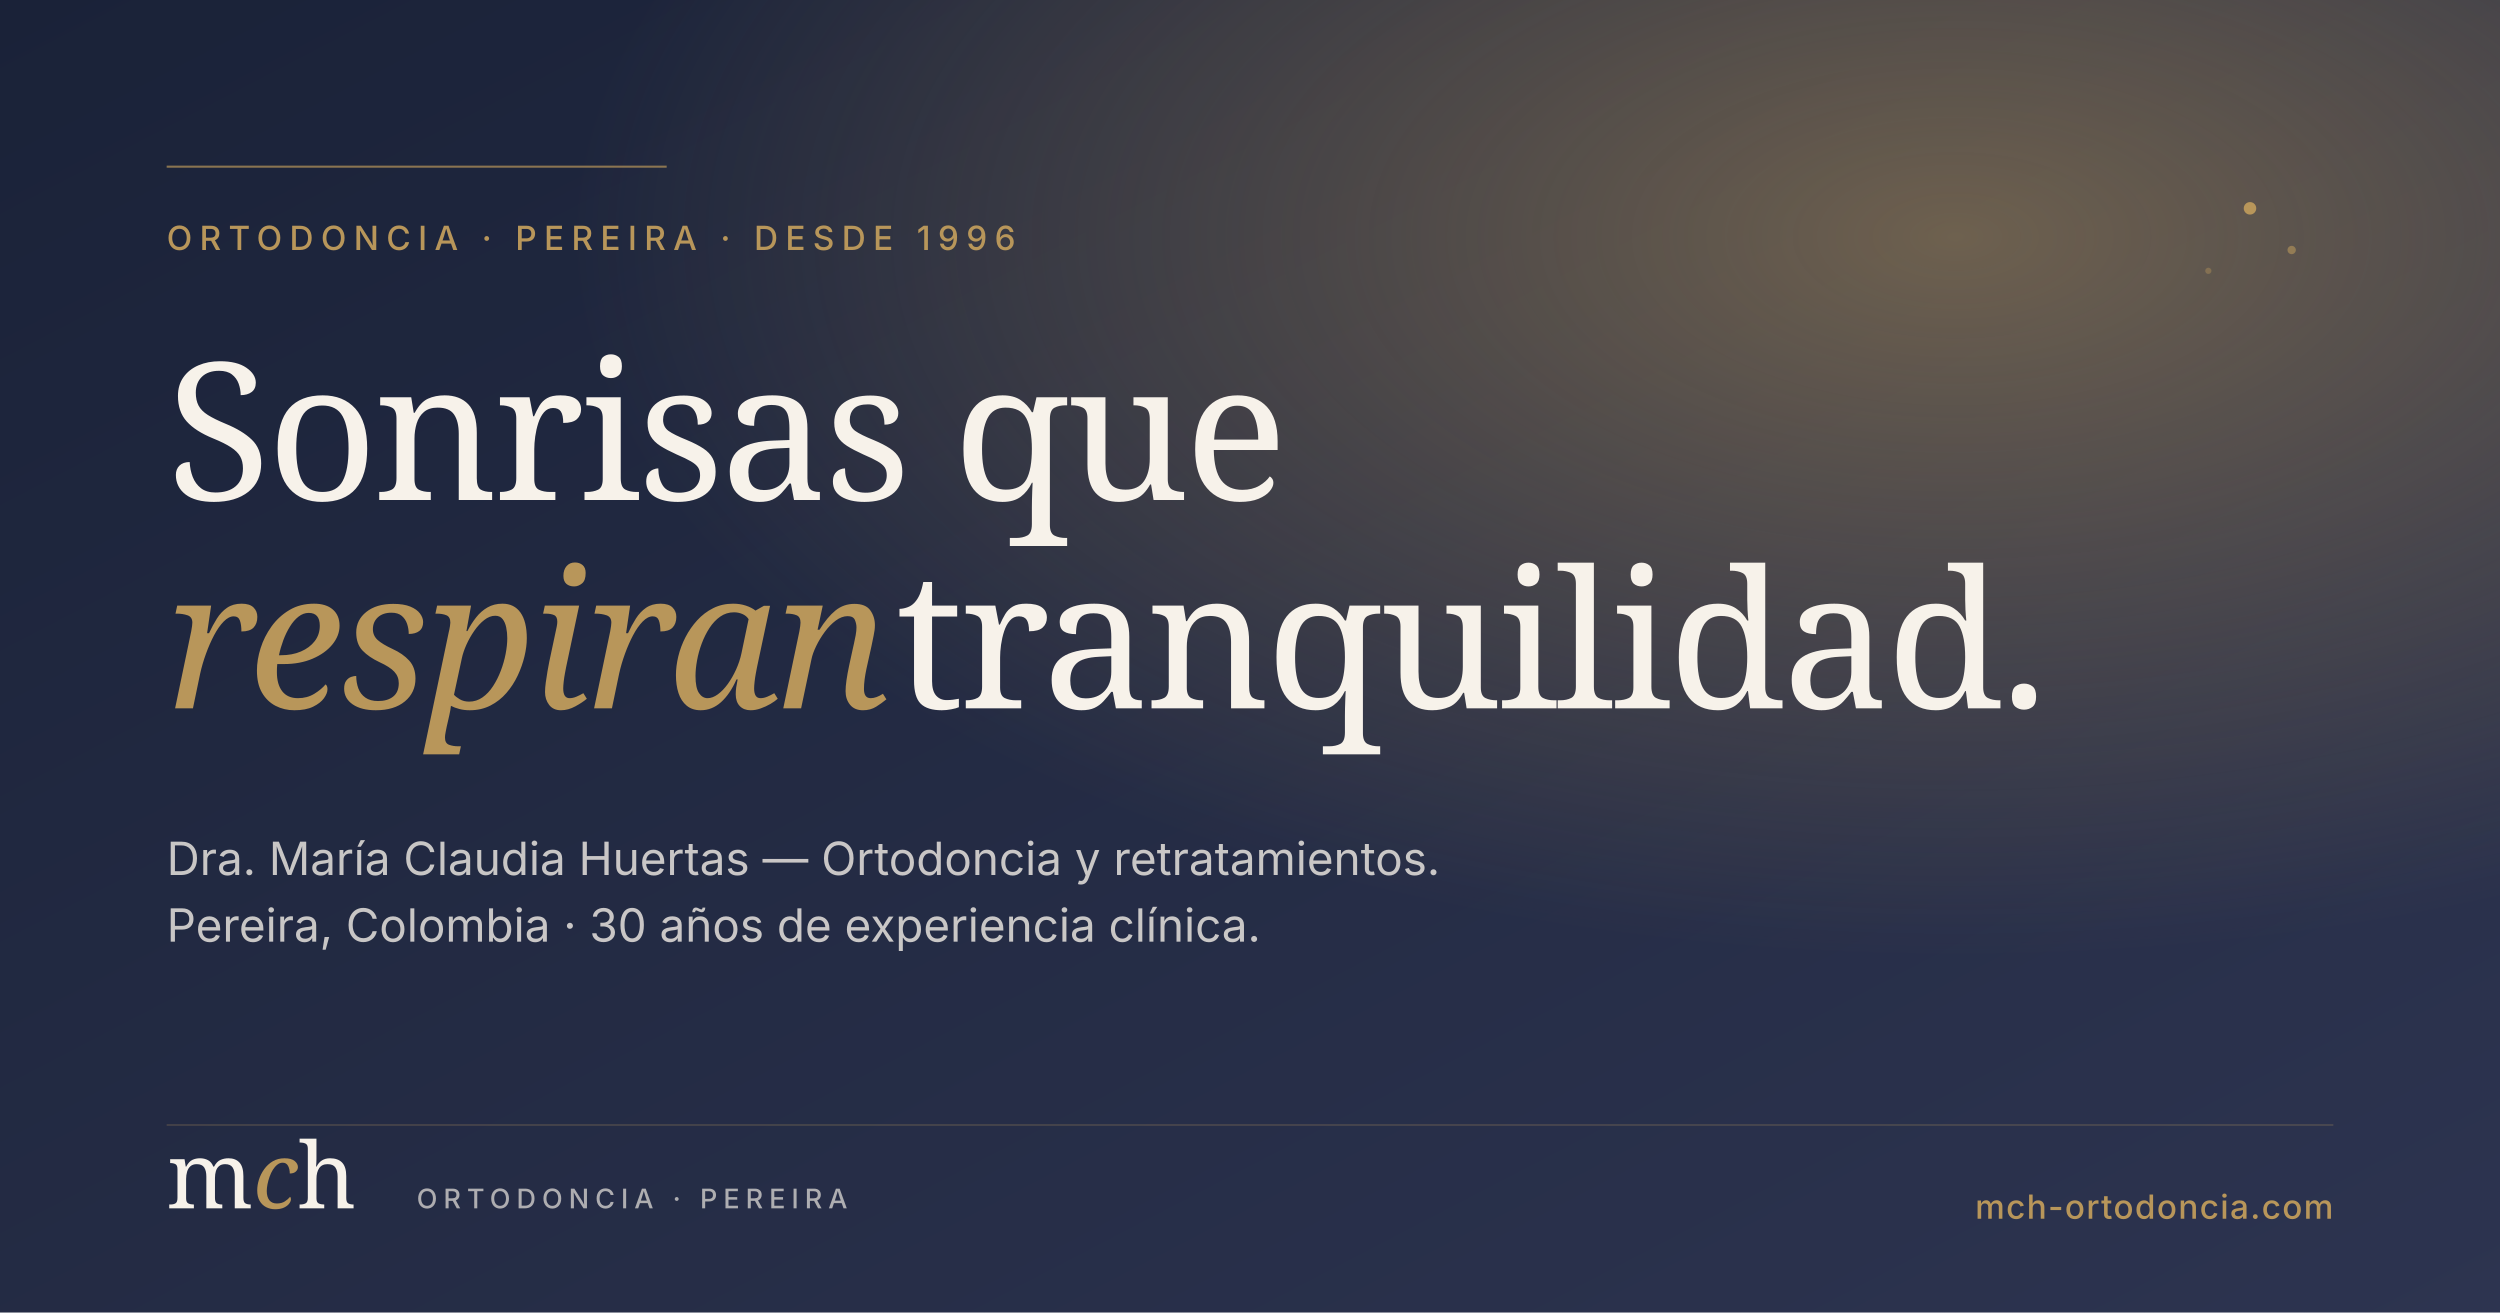
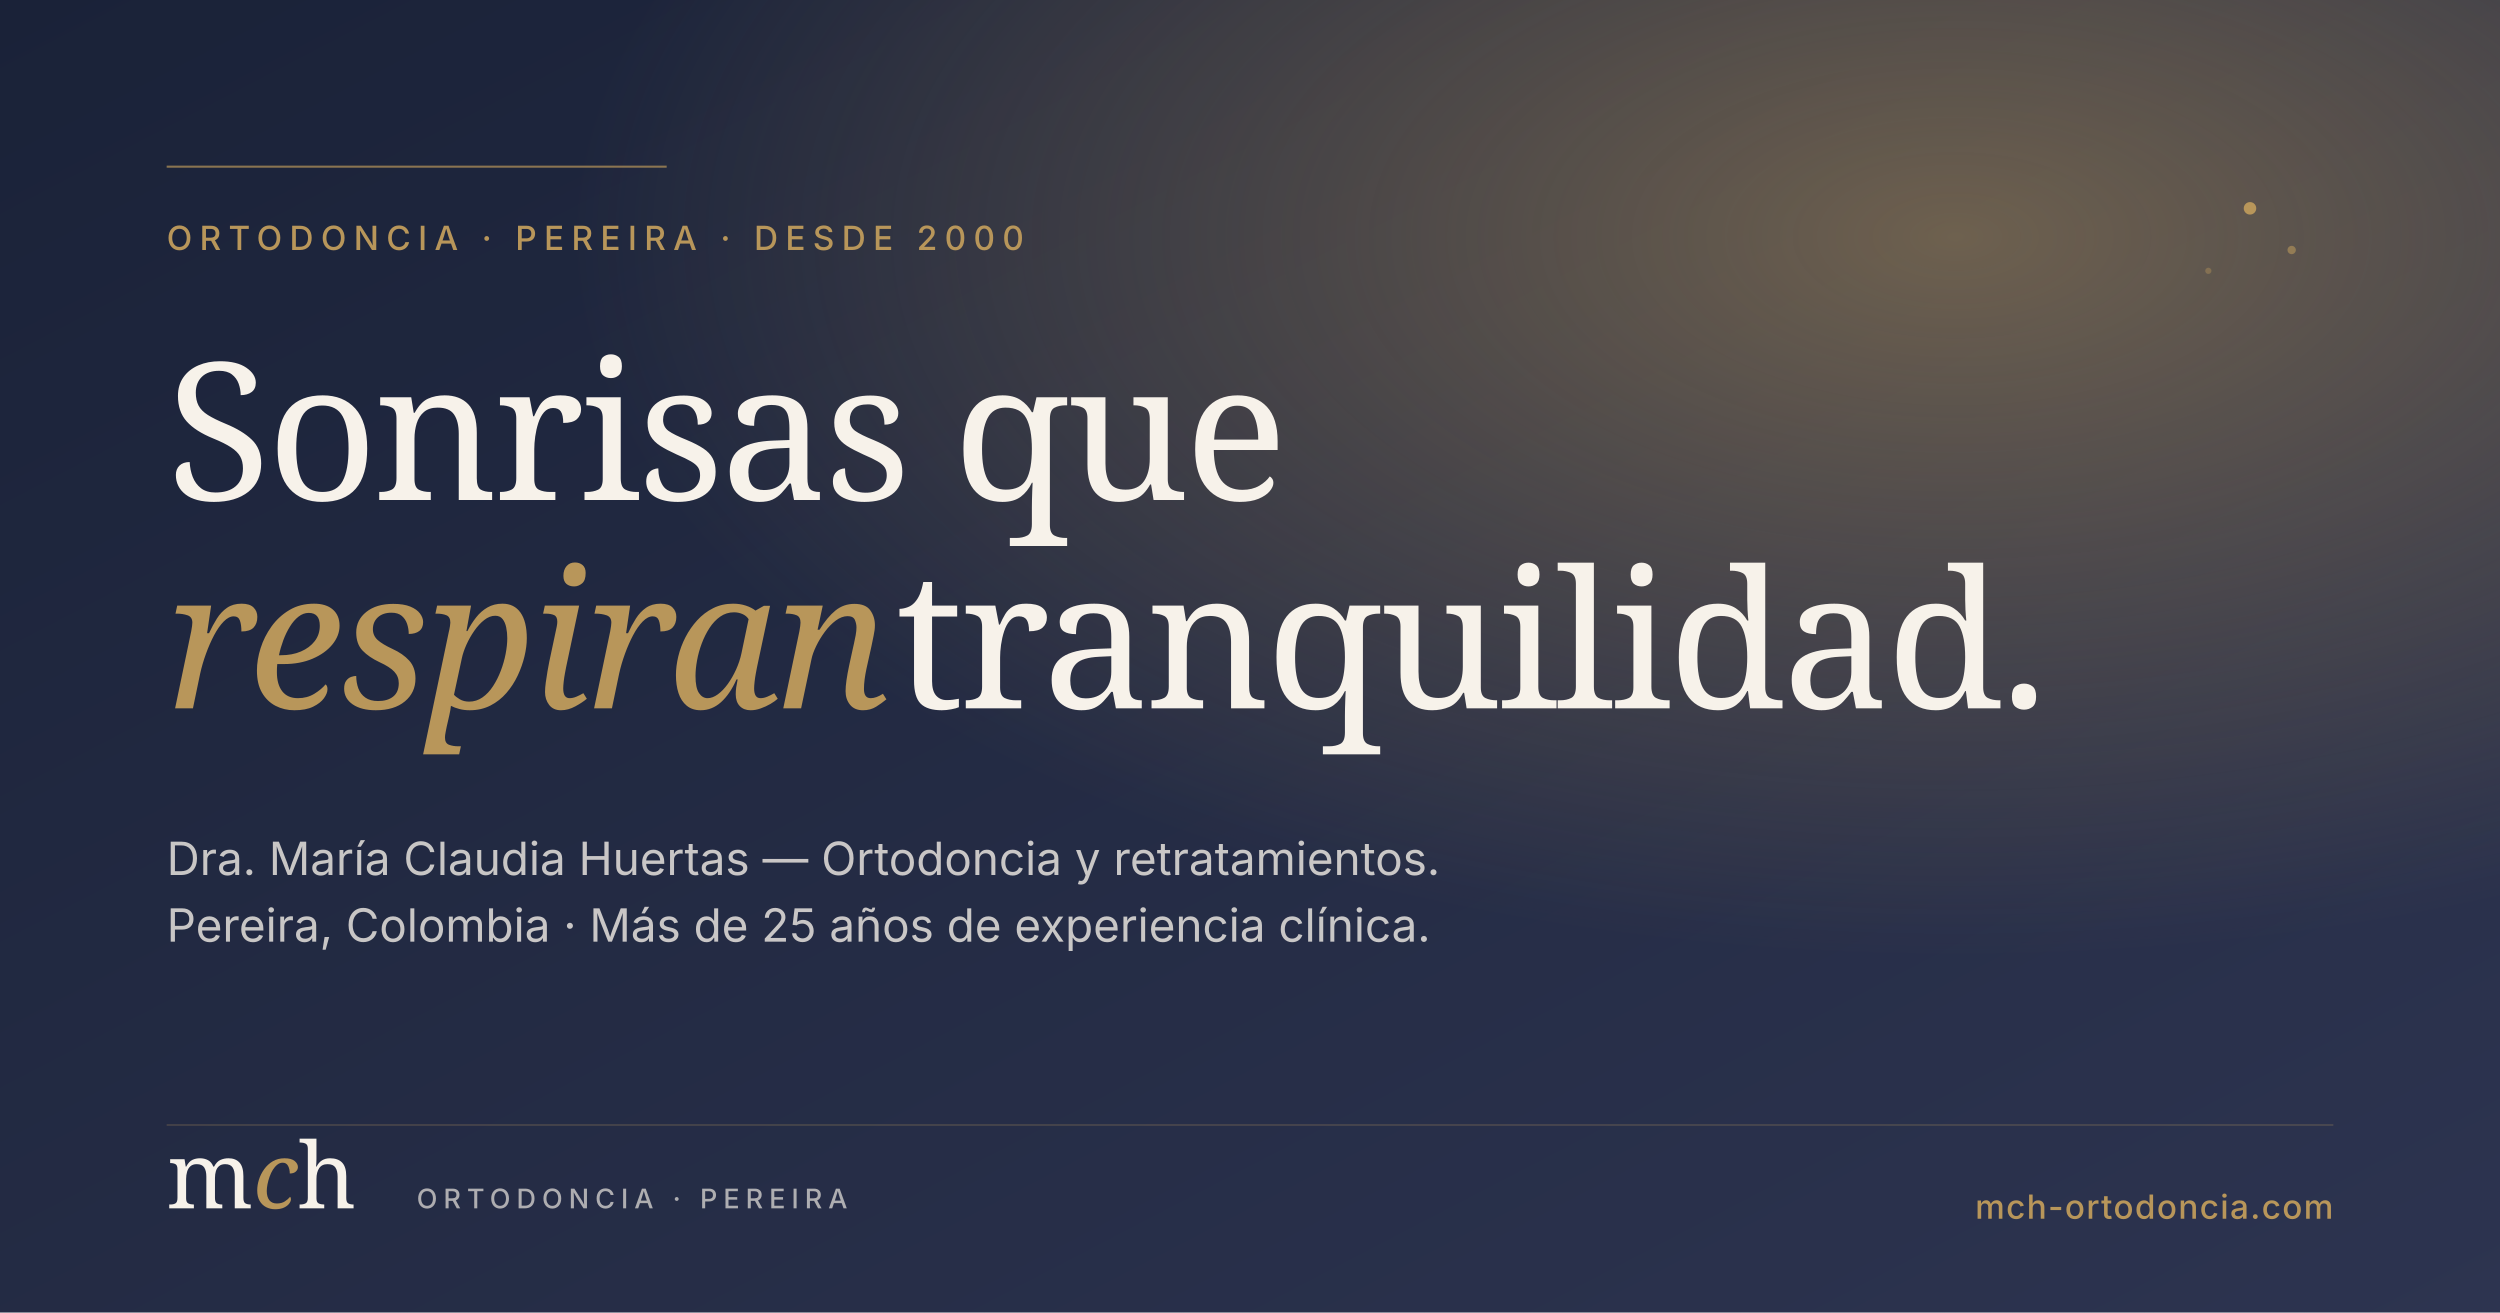
<svg xmlns="http://www.w3.org/2000/svg" viewBox="0 0 1200 630" width="1200" height="630" role="img" aria-label="Dra. María Claudia Huertas — Ortodoncia en Pereira">
  <defs>
    <linearGradient id="bg" x1="0" y1="0" x2="1" y2="1">
      <stop offset="0%" stop-color="#1A2238" />
      <stop offset="100%" stop-color="#2D3450" />
    </linearGradient>
    <radialGradient id="glow" cx="0.78" cy="0.18" r="0.55">
      <stop offset="0%" stop-color="#B8965A" stop-opacity="0.5" />
      <stop offset="100%" stop-color="#B8965A" stop-opacity="0" />
    </radialGradient>
    <filter id="grain" x="0" y="0" width="100%" height="100%">
      <feTurbulence baseFrequency="0.95" numOctaves="2" stitchTiles="stitch" />
      <feColorMatrix values="0 0 0 0 0  0 0 0 0 0  0 0 0 0 0  0 0 0 0.1 0" />
    </filter>
  </defs>
  <rect width="1200" height="630" fill="url(#bg)" />
  <rect width="1200" height="630" fill="url(#glow)" />
  <rect width="1200" height="630" fill="#fff" filter="url(#grain)" opacity="0.04" />
  <line x1="80" y1="80" x2="320" y2="80" stroke="#B8965A" stroke-width="1" opacity="0.7" />
  <text x="80" y="120" font-family="Inter, system-ui, sans-serif" font-size="16" letter-spacing="0.22em" font-weight="500" fill="#B8965A">
-     ORTODONCIA · PEREIRA · DESDE 1996
+     ORTODONCIA · PEREIRA · DESDE 2000
  </text>
  <text x="80" y="240" font-family="Fraunces, Georgia, serif" font-weight="300" font-size="92" fill="#F7F2EA" letter-spacing="-0.02em">
    Sonrisas que
  </text>
  <text x="80" y="340" font-family="Fraunces, Georgia, serif" font-weight="400" font-style="italic" font-size="92" fill="#B8965A" letter-spacing="-0.02em">
    respiran
  </text>
  <text x="430" y="340" font-family="Fraunces, Georgia, serif" font-weight="300" font-size="92" fill="#F7F2EA" letter-spacing="-0.02em">
    tranquilidad.
  </text>
  <text x="80" y="420" font-family="Inter, system-ui, sans-serif" font-size="22" fill="#F7F2EA" opacity="0.78">
    Dra. María Claudia Huertas — Ortodoncia y retratamientos.
  </text>
  <text x="80" y="452" font-family="Inter, system-ui, sans-serif" font-size="22" fill="#F7F2EA" opacity="0.78">
-     Pereira, Colombia · 30 años de experiencia clínica.
+     Pereira, Colombia · Más de 25 años de experiencia clínica.
  </text>
  <line x1="80" y1="540" x2="1120" y2="540" stroke="#B8965A" stroke-width="0.5" opacity="0.4" />
  <text x="80" y="580" font-family="Fraunces, Georgia, serif" font-weight="300" font-size="44" fill="#F7F2EA" letter-spacing="-0.02em">
    m<tspan font-style="italic" font-weight="400" fill="#B8965A">c</tspan>h
  </text>
  <text x="200" y="580" font-family="Inter, system-ui, sans-serif" font-size="13" letter-spacing="0.22em" font-weight="500" fill="#F7F2EA" opacity="0.65">
    ORTODONCIA · PEREIRA
  </text>
  <text x="1120" y="585" font-family="Inter, system-ui, sans-serif" font-size="16" fill="#B8965A" font-weight="500" text-anchor="end" letter-spacing="0.04em">
    mch-ortodoncia.com
  </text>
  <circle cx="1080" cy="100" r="3" fill="#B8965A" />
  <circle cx="1100" cy="120" r="2" fill="#B8965A" opacity="0.6" />
  <circle cx="1060" cy="130" r="1.5" fill="#B8965A" opacity="0.4" />
</svg>
